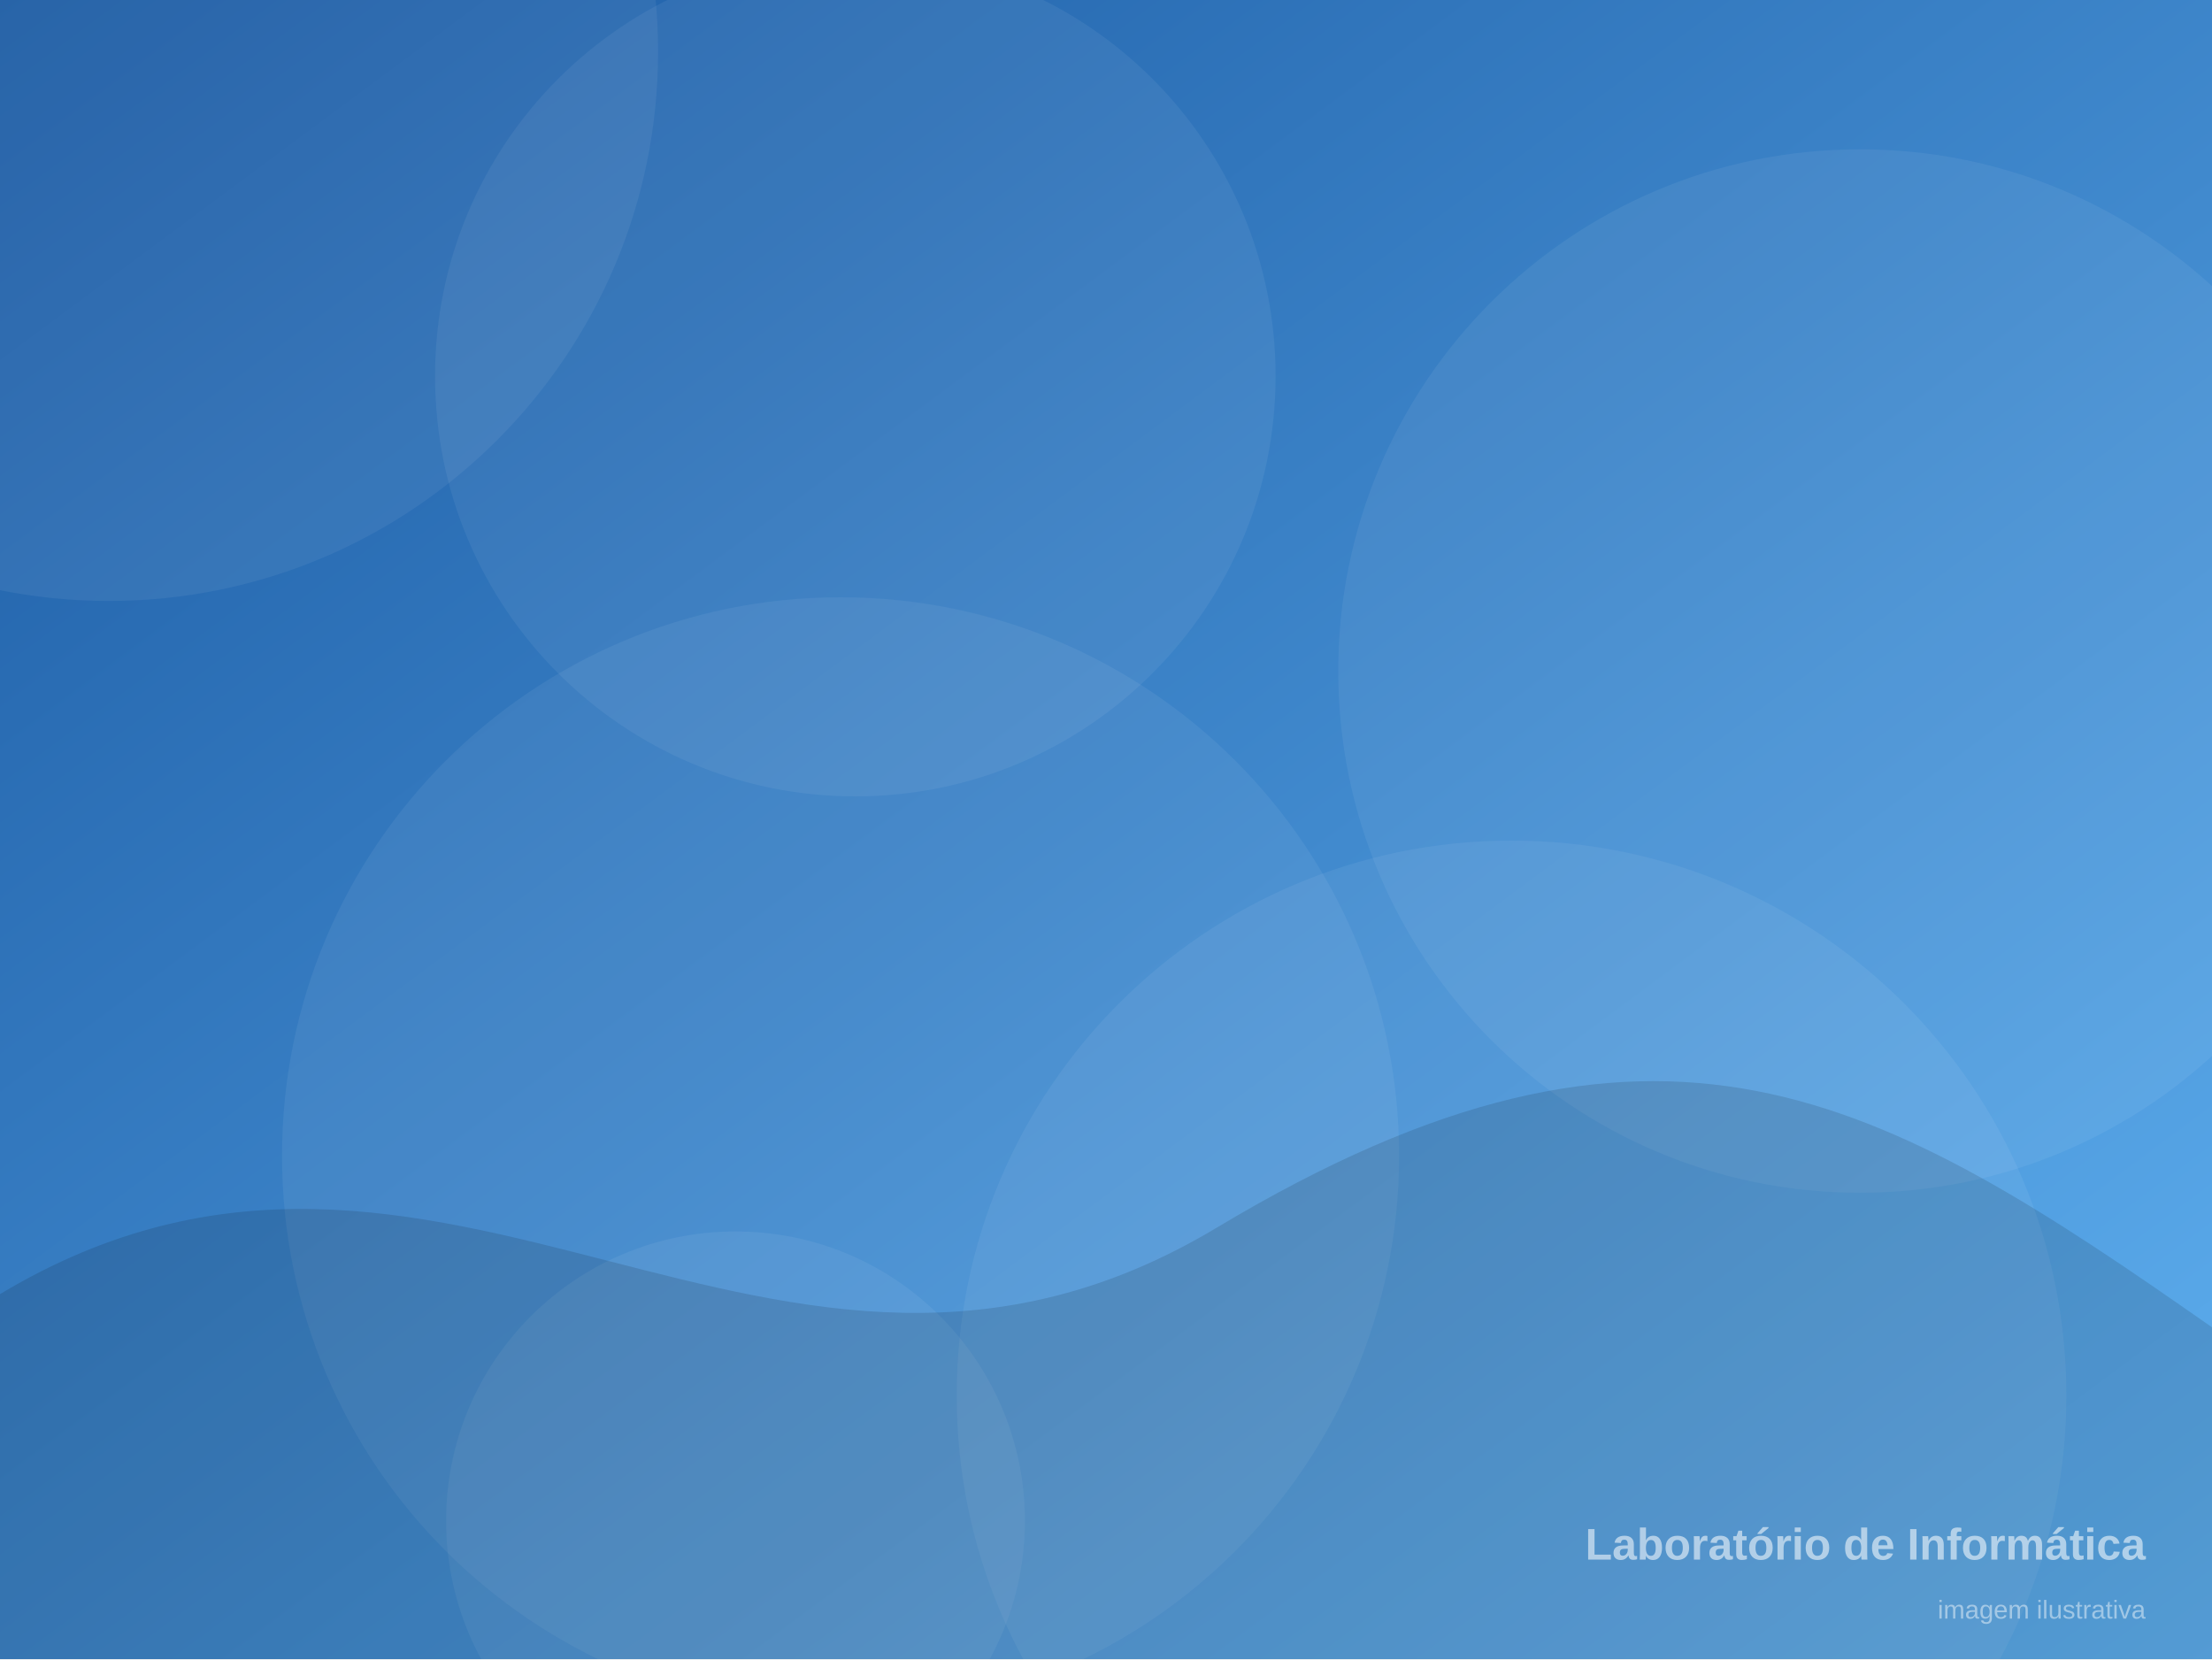
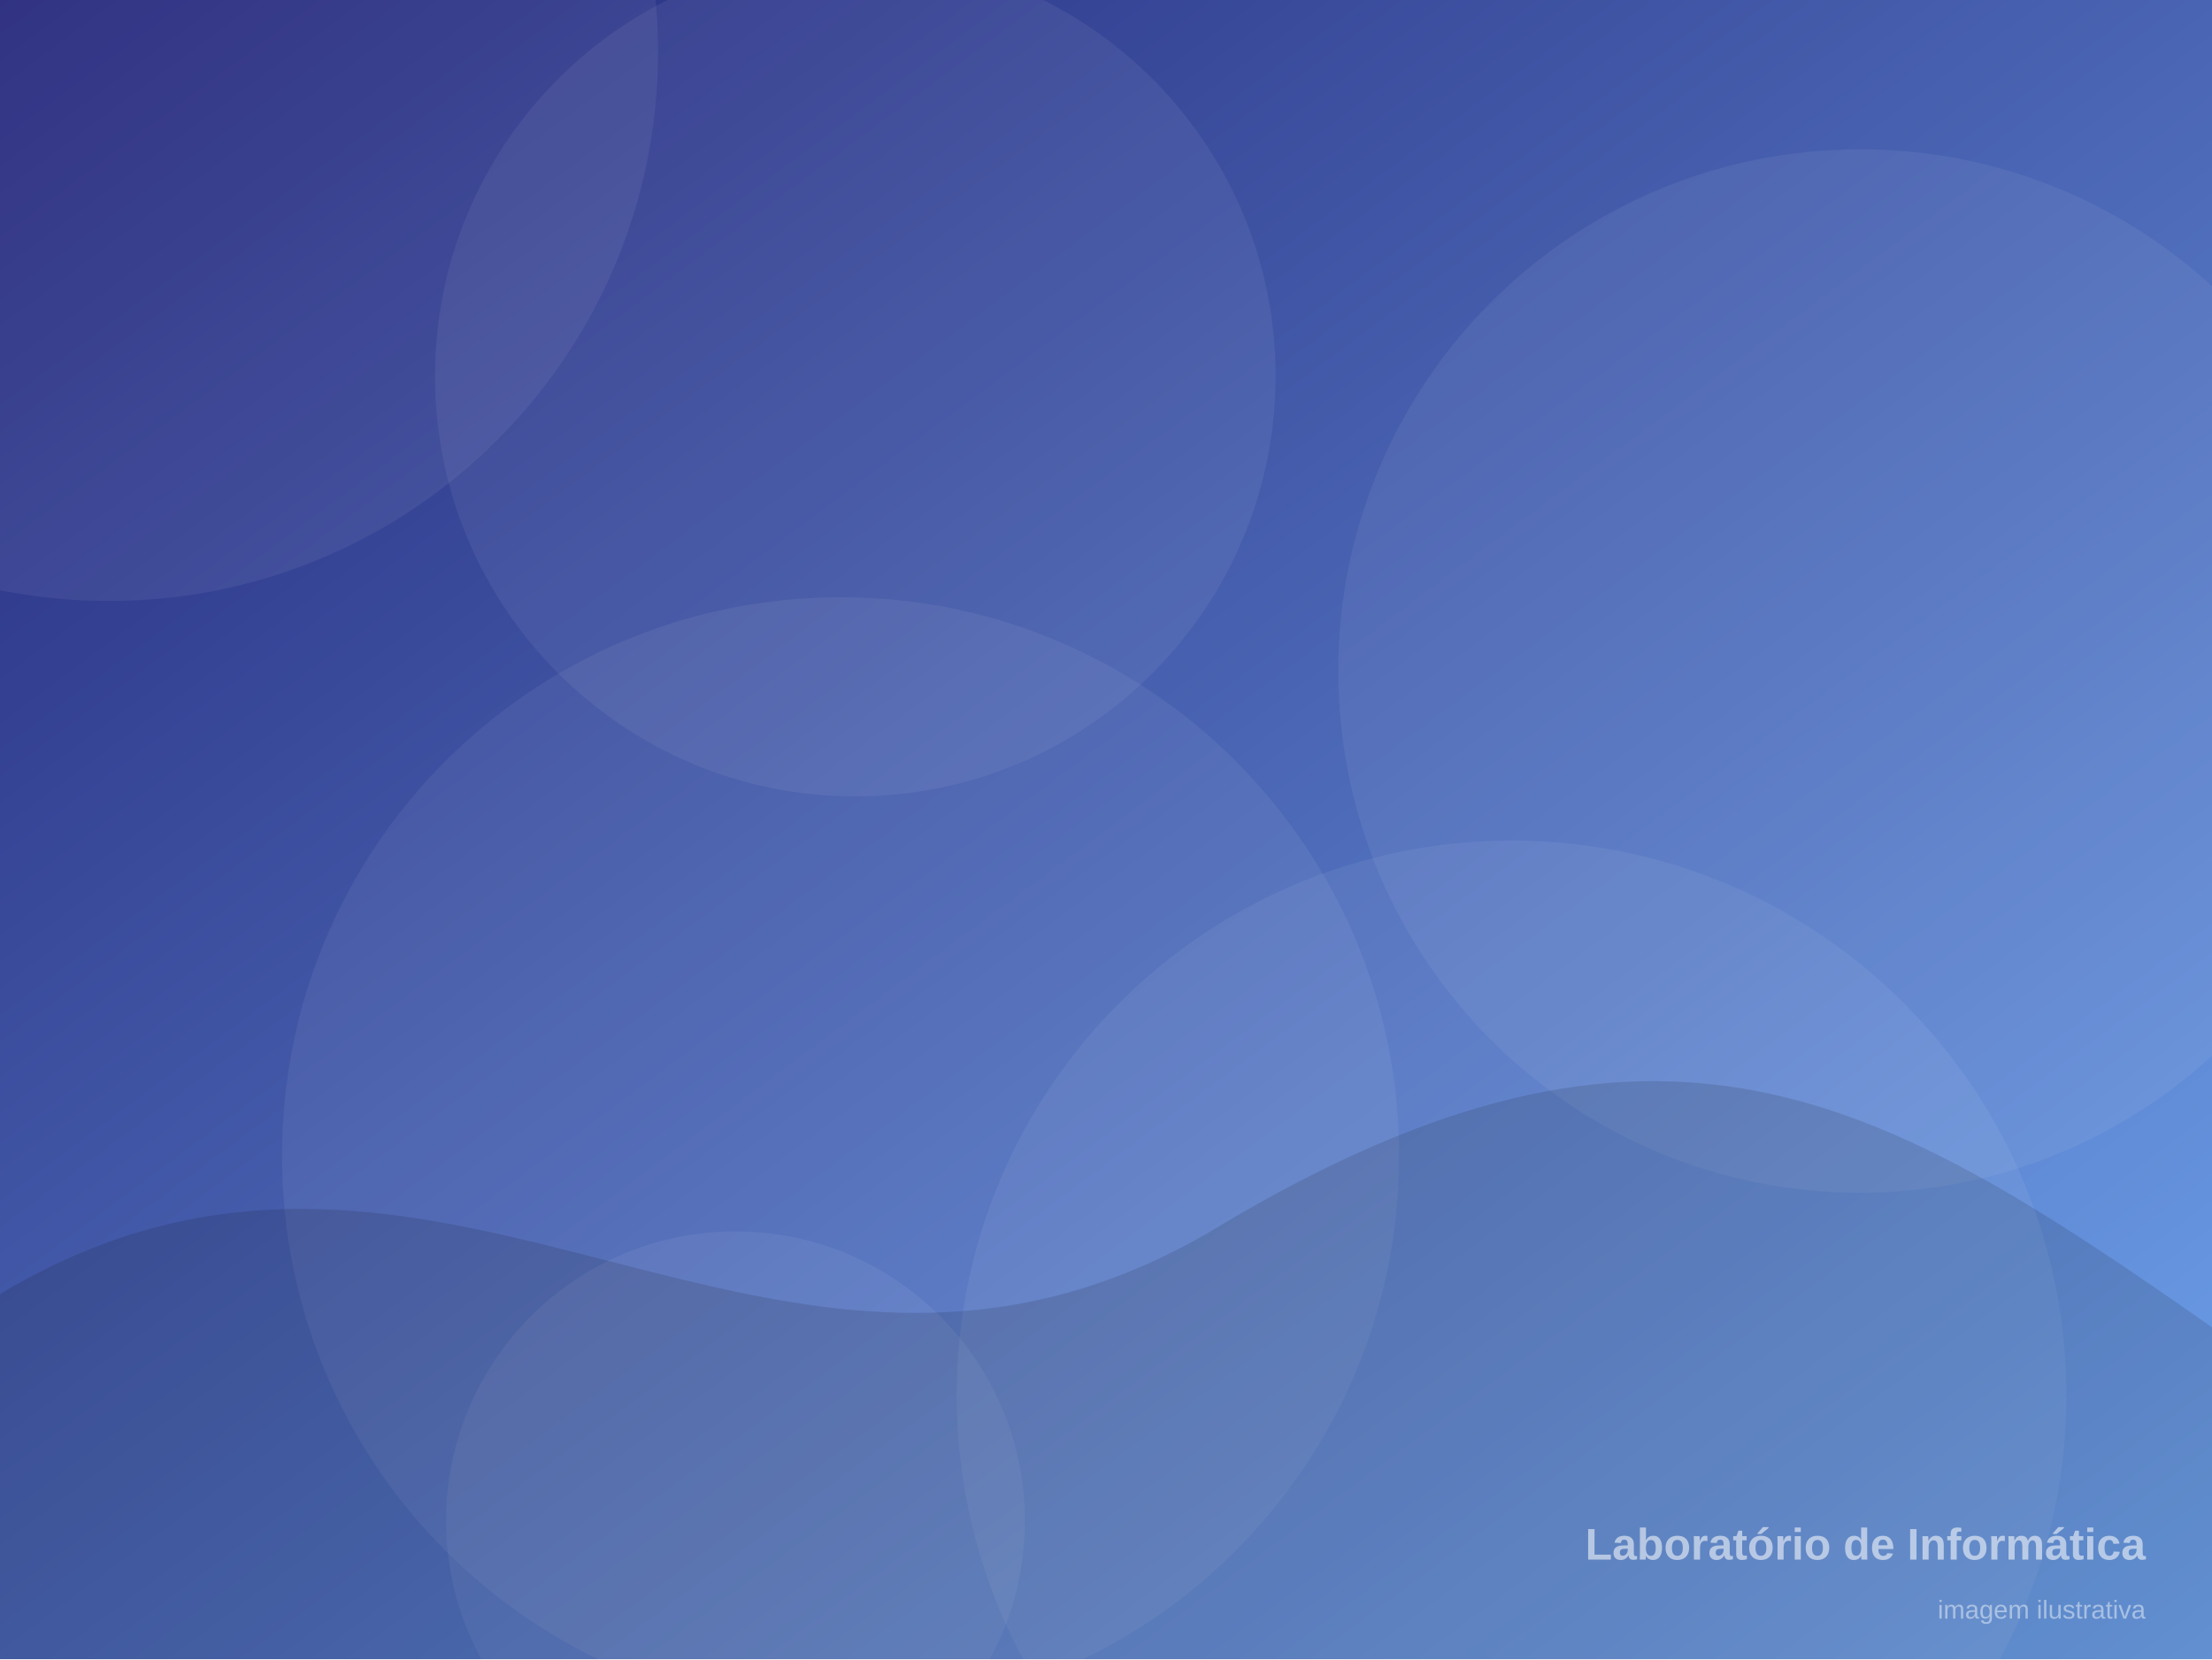
<svg xmlns="http://www.w3.org/2000/svg" width="1200" height="900" viewBox="0 0 1200 900" role="img" aria-label="Laboratório de Informática">
  <defs>
    <linearGradient id="g" x1="0" y1="0" x2="1" y2="1">
-       <stop offset="0" stop-color="#1b5aa3" />
-       <stop offset="1" stop-color="#5fb0f0" />
+       <stop offset="0" stop-color="#24267a" />
+       <stop offset="1" stop-color="#6fa3ec" />
    </linearGradient>
  </defs>
  <rect width="1200" height="900" fill="url(#g)" />
  <circle cx="456" cy="627" r="303" fill="#ffffff" opacity="0.06" />
  <circle cx="399" cy="825" r="157" fill="#ffffff" opacity="0.06" />
  <circle cx="820" cy="757" r="301" fill="#ffffff" opacity="0.06" />
  <circle cx="464" cy="204" r="228" fill="#ffffff" opacity="0.06" />
  <circle cx="1009" cy="364" r="283" fill="#ffffff" opacity="0.06" />
  <circle cx="59" cy="28" r="298" fill="#ffffff" opacity="0.06" />
  <path d="M0 702 C 240 558, 420 810, 660 666 S 1020 594, 1200 720 L 1200 900 L 0 900 Z" fill="#000" opacity="0.12" />
  <g font-family="Montserrat, Arial, sans-serif" text-anchor="end" fill="#ffffff">
    <text x="1164" y="846" font-size="24" font-weight="700" opacity="0.55">Laboratório de Informática</text>
    <text x="1164" y="878" font-size="14" opacity="0.45">imagem ilustrativa</text>
  </g>
</svg>
